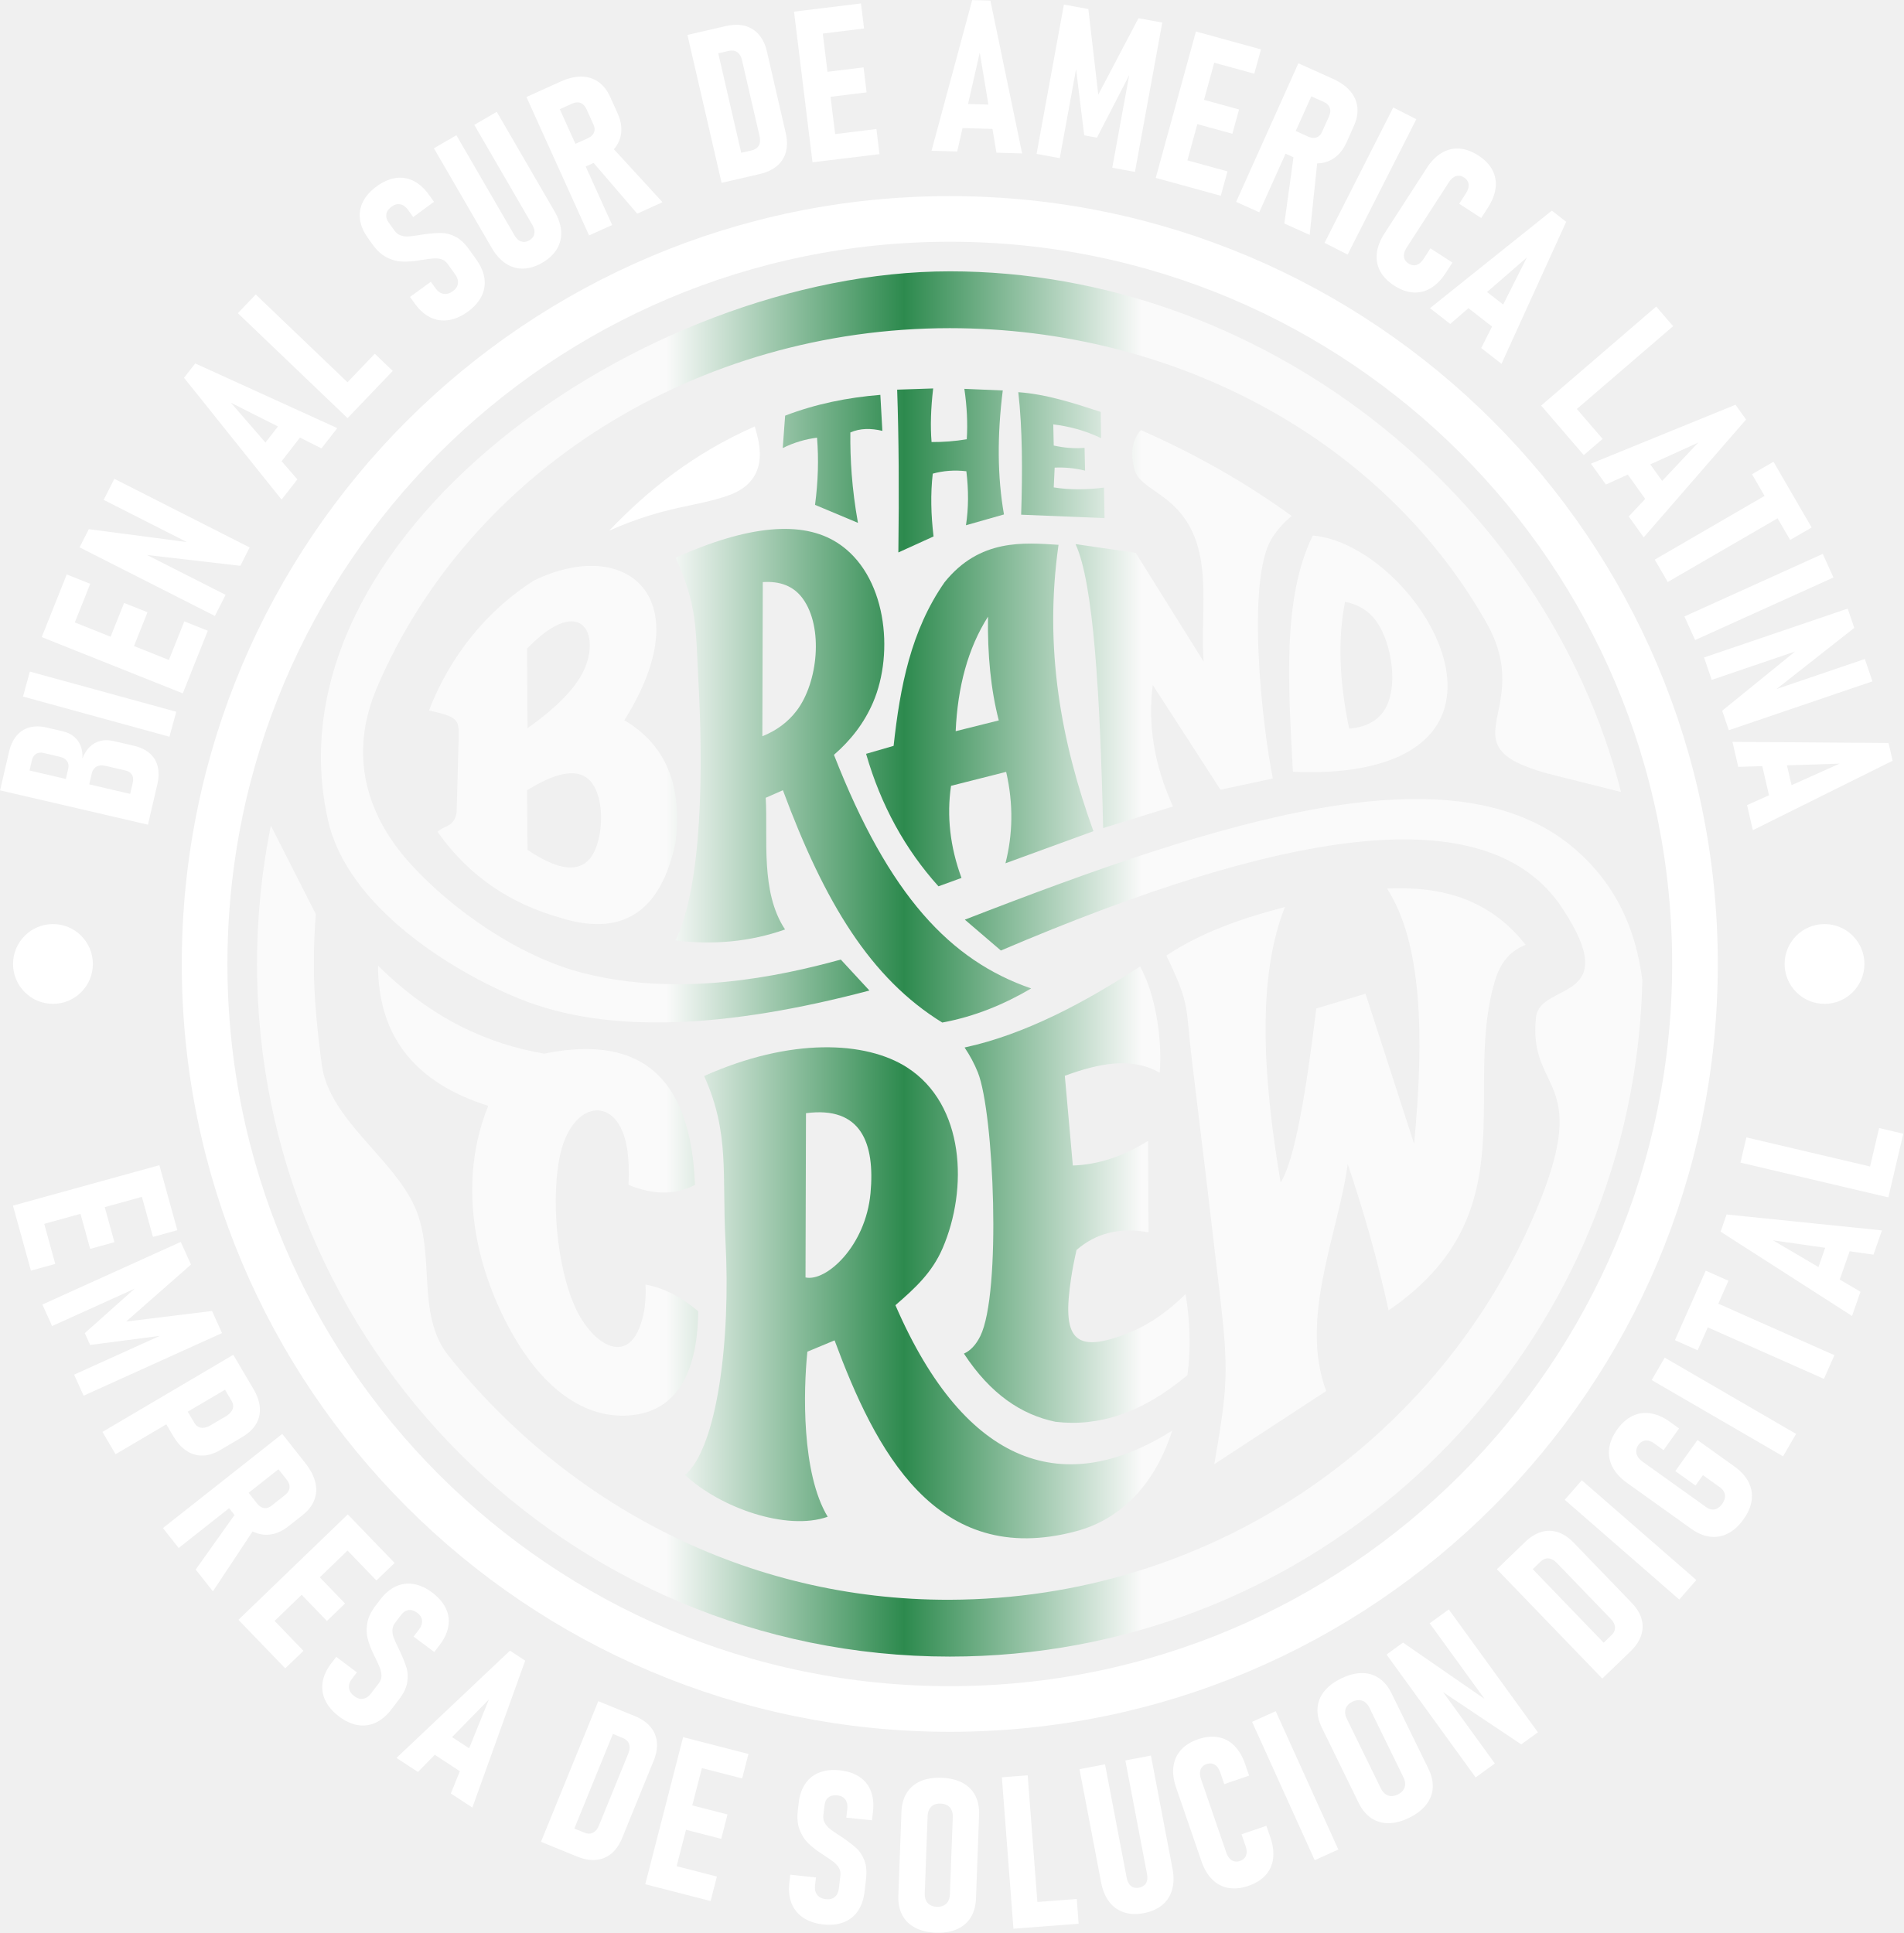
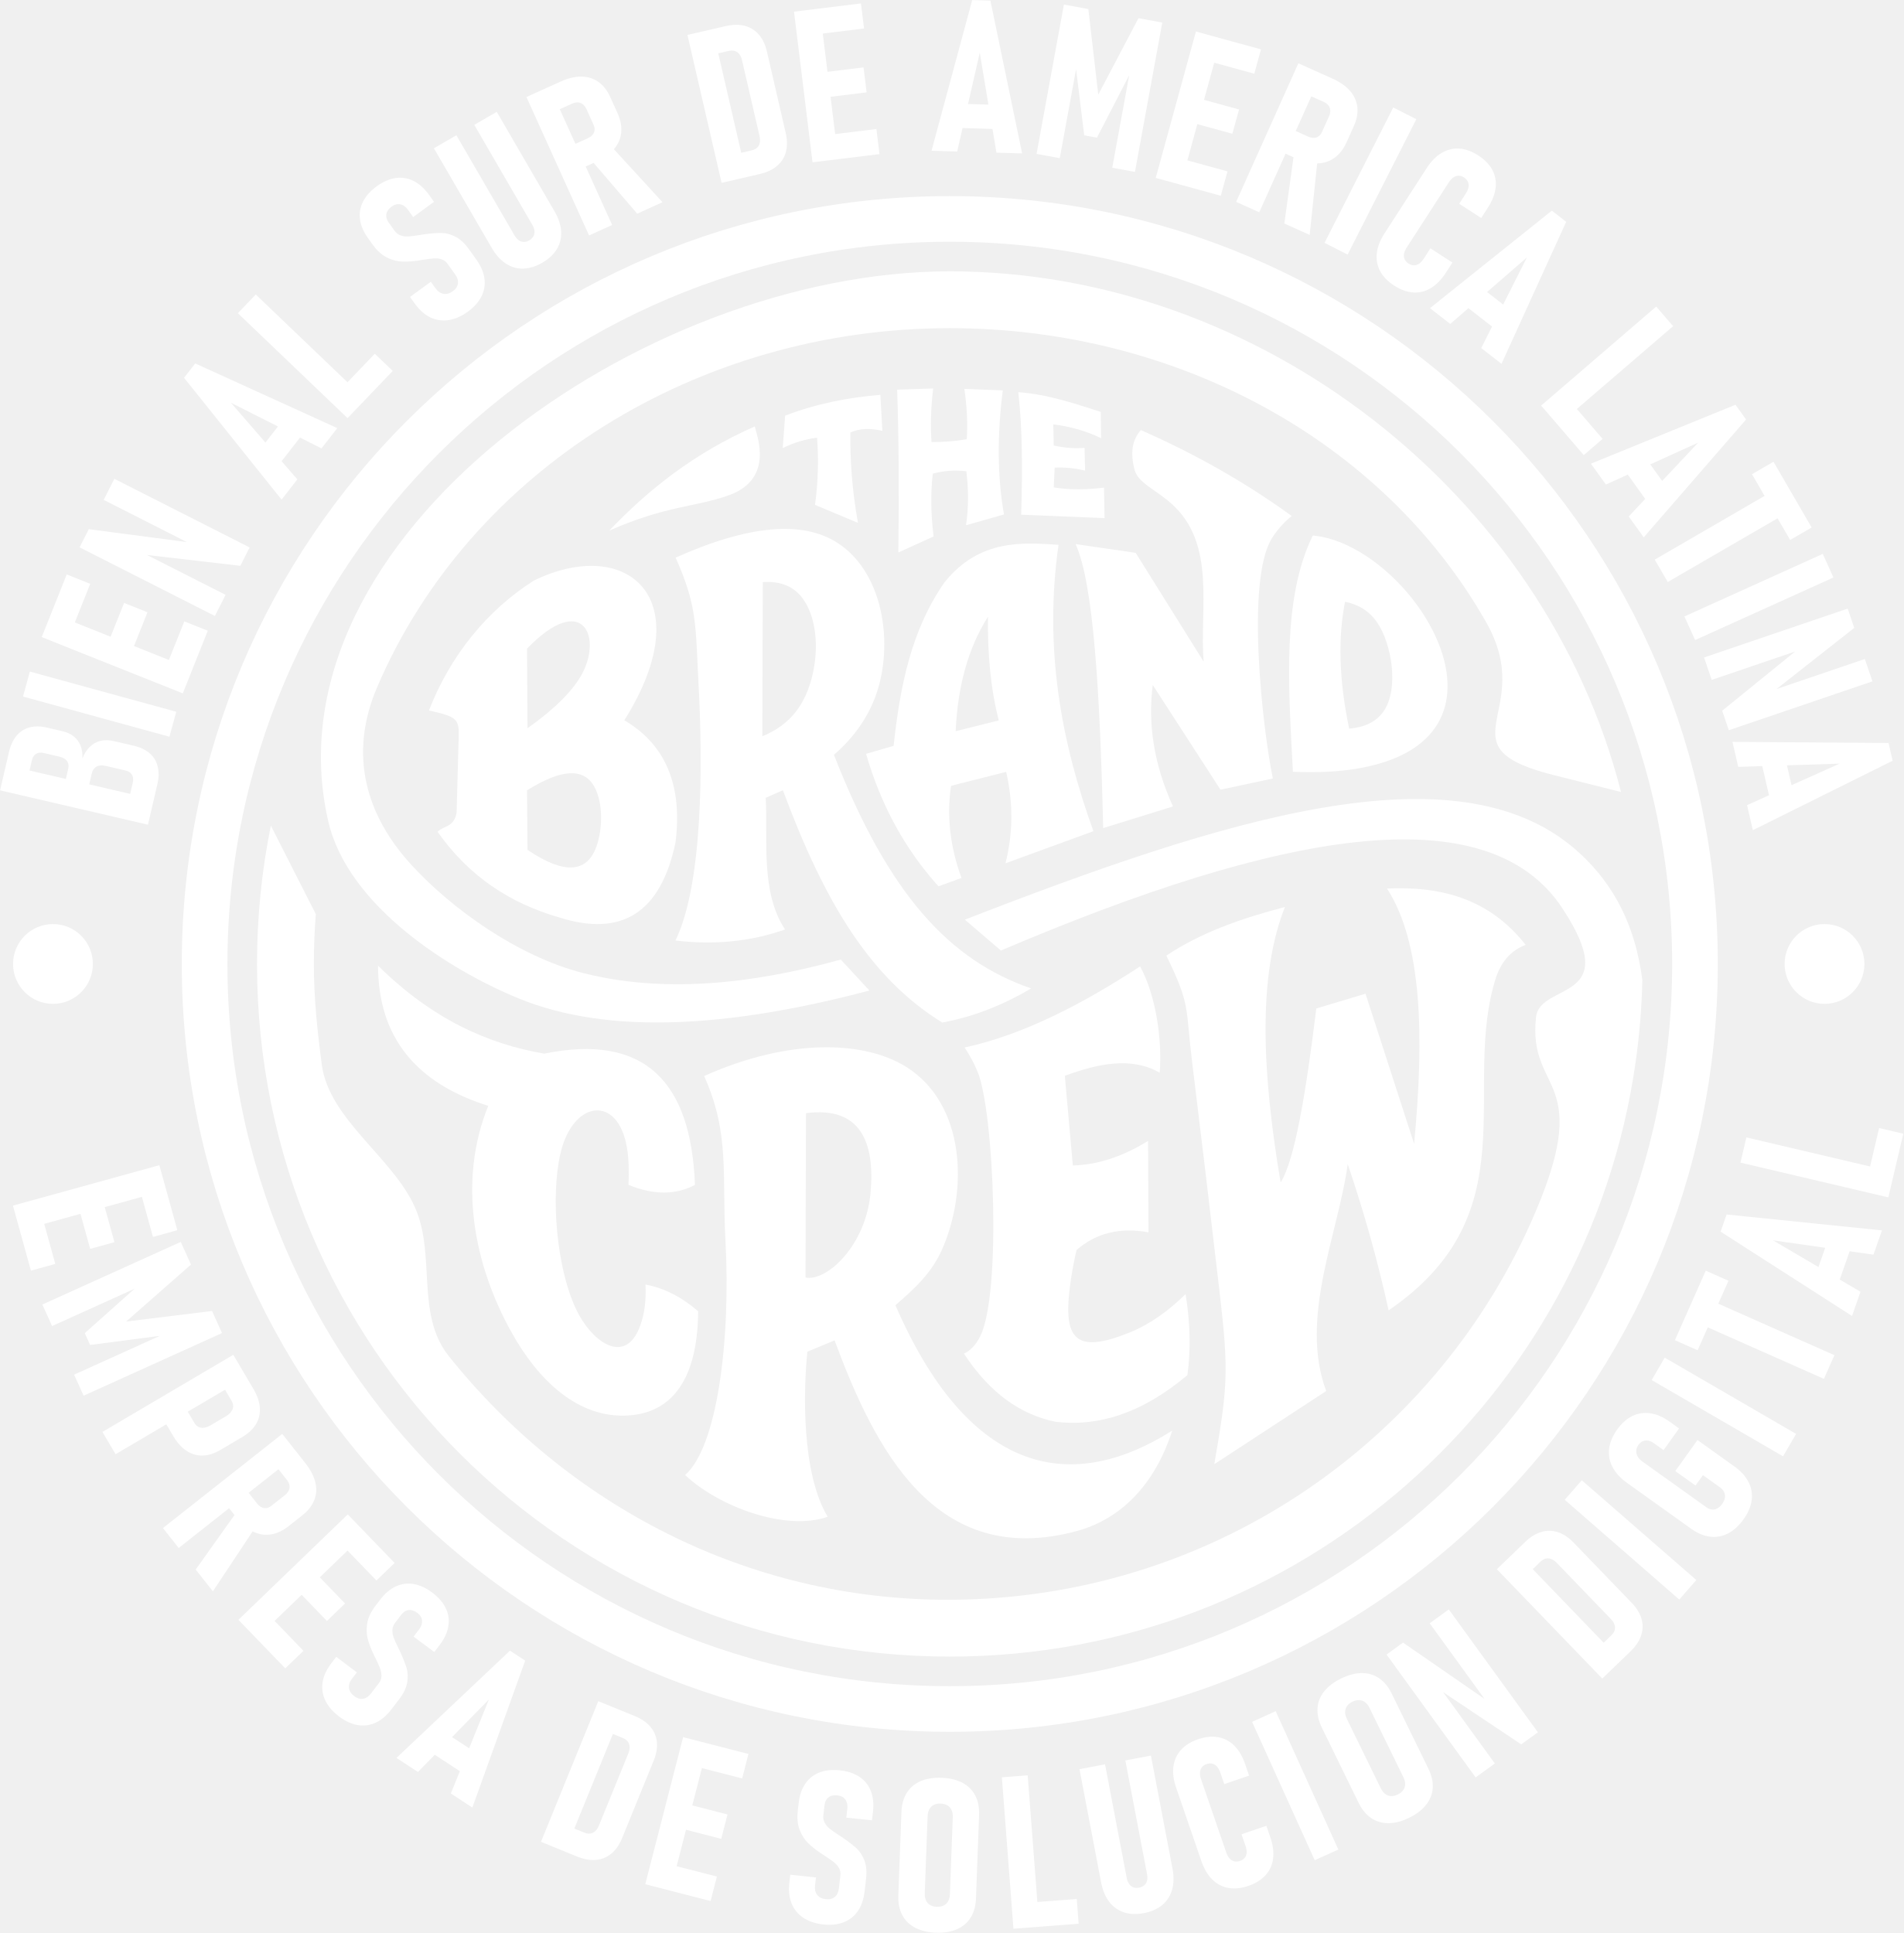
<svg xmlns="http://www.w3.org/2000/svg" xml:space="preserve" width="56.489mm" height="57.382mm" version="1.1" style="shape-rendering:geometricPrecision; text-rendering:geometricPrecision; image-rendering:optimizeQuality; fill-rule:evenodd; clip-rule:evenodd" viewBox="0 0 5660.02 5749.45">
  <defs>
    <style type="text/css">
   
    .str0 {stroke:white;stroke-width:135.74;stroke-miterlimit:22.926}
    .fil2 {fill:none}
-     .fil0 {fill:url(#shimmer)}
+     .fil0 {fill:white}
    .fil1 {fill:white}
    .fil3 {fill:white;fill-rule:nonzero}
   
  </style>
-     <linearGradient id="shimmer" x1="0%" y1="0%" x2="100%" y2="0%" gradientUnits="userSpaceOnUse">
-       <stop offset="0%" stop-color="#fafafa" />
-       <stop offset="35%" stop-color="#fafafa" />
-       <stop offset="47.5%" stop-color="#2d8a4e" />
-       <stop offset="60%" stop-color="#fafafa" />
-       <stop offset="100%" stop-color="#fafafa" />
-       <animate attributeName="x1" from="-100%" to="100%" dur="2.5s" repeatCount="indefinite" />
-       <animate attributeName="x2" from="0%" to="200%" dur="2.5s" repeatCount="indefinite" />
-     </linearGradient>
  </defs>
  <g id="Capa_x0020_1">
    <path class="fil0" d="M1275.58 2113.31c63.29,-163.5 173.47,-298.58 312.23,-386.6 275.13,-133.76 498.29,50.02 268.82,415.63 121.19,71.33 173.65,191.17 152.25,363.12 -43.73,209.18 -159.64,282.49 -345.96,223.3 -144.26,-41.45 -267.71,-121.05 -361.67,-254.75 18.87,-18.87 48.63,-12.87 56.6,-56.61 1.7,-62.25 3.41,-124.5 5.1,-186.75 2.42,-89.76 12.17,-95.71 -87.37,-117.35zm291.72 -184.13l1.37 236.8c46.33,-32.82 118.35,-88.47 156.68,-151.71 69.1,-114.01 11.64,-260.28 -158.05,-85.1zm0 421.52l1.37 177.13c107.67,72.65 175.82,69.64 204.58,-8.78 18.84,-51.34 20.96,-130.25 -5.67,-178.84 -30.54,-55.69 -95.53,-55.11 -200.28,10.49z" />
    <path class="fil0" d="M2009.08 1658.59c65.08,144.62 58.98,203.77 67.99,370.49 13.48,249.07 12.96,601.29 -68.39,768.33 113.3,13.55 222.16,3.82 325.89,-32.85 -73.97,-111.47 -50.61,-270.61 -57.5,-391.62l51.1 -22.56c124.36,335.05 260.6,559.35 473.91,691.06 97.37,-18 184.1,-54.23 264.45,-101.43 -240.11,-82.86 -422.71,-275.25 -586.56,-694.9 49.72,-43 89.52,-93.87 116.05,-155.23 64.65,-149.45 39.94,-381.84 -105.86,-475.39 -103.78,-66.61 -263.18,-53.3 -481.07,44.1zm259.25 72.77l-1.3 458.55c42.12,-16.87 76.34,-42.17 102.22,-76.31 63.03,-83.1 80.57,-248.07 17.56,-333.81 -27.15,-36.93 -67.38,-51.83 -118.48,-48.42z" />
    <path class="fil0" d="M2575.55 2242.16l81.87 -23.73c19.07,-175.26 51.46,-343.08 151.48,-486.52 104.68,-130.55 236.35,-117.87 338.96,-111.42 -43.97,308.3 8.08,586.79 103.75,851.74l-261.54 95.48c21.69,-85.38 24.08,-175.59 2.07,-271.91l-163.97 41.51c-13.07,89.53 -3.11,180.83 31.13,274l-68.49 24.91c-98.77,-109.72 -171.09,-240.63 -215.26,-394.05zm266.43 -67.32l128.2 -32.05c-23.65,-91.52 -33.74,-194.93 -32.05,-308.62 -59.7,94.04 -90.28,208.64 -96.15,340.68z" />
    <path class="fil0" d="M3198.46 1618.38l178.86 25.94 202.08 323.6c-12.7,-157.32 38.52,-350.62 -95.97,-470.04 -48.24,-42.82 -98.32,-60.86 -109.43,-100.24 -12.98,-49.25 -7.74,-89.17 18.69,-118.37 160.9,70.66 310.76,155.39 448.57,255.44 -22.8,18.53 -42.09,40.14 -57.96,64.73 -79.7,123.55 -28.51,569.05 1.89,716.11l-155.75 33.24 -201.44 -311.51c-14.62,115.12 2.84,235.16 60.23,361.35l-207.67 64.38c-9.1,-398 -28.64,-729.33 -82.08,-844.62z" />
    <path class="fil0" d="M3904 1592.8c290.76,26 659.59,597.67 139.51,692 -56.95,10.32 -123.15,13.92 -198.68,10.7 -13.4,-256.33 -32.25,-516.25 59.17,-702.7zm95.88 197.02c-20.55,104.69 -19.06,228.33 12.31,377.52 44.14,-3.98 79.32,-19.26 101.66,-50.69 47.27,-66.54 25.18,-200.9 -18,-264.5 -25.31,-37.26 -58.7,-54.58 -95.98,-62.33z" />
    <path class="fil0" d="M2334.85 1236.29c91.08,-34.96 185.81,-54.03 283.14,-61.86l5.95 107.08c-33.62,-7.96 -65.71,-8.15 -95.18,4.76 -0.8,79.18 4.2,165.64 22.6,268.87l-127.61 -53.46c9.31,-70.29 11.05,-136.8 5.95,-199.87 -34.11,4.33 -67.9,14.01 -102.01,30.86l7.14 -96.37z" />
    <path class="fil0" d="M2667.96 1158.96l107.08 -3.57c-6.86,58.41 -8.64,111.76 -4.76,159.42 34.58,0.19 69.44,-2.37 104.69,-8.33 3.08,-47.53 0.5,-97.58 -7.14,-149.9l114.21 4.76c-16.83,133.74 -16.14,256.97 3.57,368.81l-113.02 32.12c7.82,-50.36 8,-103.97 1.19,-160.61 -36.12,-4.15 -69.25,-1.37 -99.94,7.14 -6.91,60.08 -5.33,122.56 2.37,186.79l-104.68 47.58c2.38,-179.3 1.34,-341.43 -3.58,-484.22z" />
    <path class="fil0" d="M3028.27 1166.48c83.47,5.89 165.25,32.68 245.07,58.67l1.21 78.15c-48.3,-23.21 -95.59,-35.25 -142.3,-41.05l1.36 62.94c30.56,6.74 61.12,9.48 91.68,6.84l1.53 67.79c-31.69,-7.68 -60.14,-10.19 -90.47,-8.97l-2.75 58.84c47.35,7.69 97.43,7.2 149.54,0.6l1.57 90.75 -248.01 -10.17c4.17,-129.62 4,-254.2 -8.46,-364.4z" />
    <path class="fil0" d="M1124.21 2872.25c162.03,159.99 327.3,232.93 494.2,261.68 300.49,-61.26 436.88,85.33 448.21,390.37 -55.11,29.23 -120.12,31.47 -197.6,0 1.93,-41.77 0.62,-78.39 -4.34,-109.17 -25.9,-160.49 -161.61,-143.96 -198.2,16.45 -29.15,127.8 -11.35,335.53 44.29,457.45 50.62,110.88 164.29,185.84 201.85,24.17 6.2,-26.74 8.46,-57.66 6.99,-92.5 55.41,10.51 107.61,37.05 156.64,79.52 -1.04,142.35 -40.45,299.99 -208.91,310 -147.62,8.77 -265.98,-103.27 -346.27,-247.5 -114.04,-204.91 -158.96,-451.91 -69.15,-673.58 -214.34,-67.31 -327.21,-203.79 -327.72,-416.89z" />
    <path class="fil0" d="M2093.96 3200.47c76.86,170.8 52.79,293.73 63.43,490.61 15.89,294.16 -24.15,613.04 -120.1,696.2 103.69,96.84 301.57,167.44 424.07,124.13 -78.25,-129.83 -72.32,-375.48 -60.41,-491.03l80.89 -33.63c120,323.31 299.73,680.08 718.85,567.55 132.6,-35.6 233.55,-138.25 285.29,-299.21 -317.21,200.81 -613.27,111.72 -823.19,-372.95 58.71,-50.79 108.89,-96.7 140.21,-169.14 76.31,-176.51 66.6,-427.56 -105.58,-538.04 -122.57,-78.64 -346.13,-89.54 -603.46,25.5zm302.84 110.58l-1.39 488.56c61.52,13.51 178.83,-92.99 193.34,-250.78 13.68,-148.98 -28.04,-259.51 -191.95,-237.78z" />
    <path class="fil0" d="M2868.45 3115.64c180.49,-38.82 359.41,-135.1 521.92,-241.15 45.69,82.92 66.25,213.72 58.37,316.12 -83.06,-47.53 -180.67,-28.16 -282.16,9.17l23.82 266.85c74.56,-2.22 149.1,-26.74 223.66,-73.18l1.38 271.99c-84.14,-15.46 -155.63,1.61 -214,52.47 -7.02,30.78 -12.58,59.51 -16.52,85.98 -25.47,170.92 2.28,229.19 173.92,159.64 60.04,-24.32 115.28,-63.61 166.82,-114.46 14.12,86.49 15.56,166.64 5.47,241.02 -134.7,113.47 -265.25,154.17 -392.57,138.77 -101.05,-20.97 -193.13,-82.29 -272.06,-202.68 18.96,-8.68 35.42,-25.3 48.69,-52.1 63.12,-127.44 40.71,-664.4 -7.19,-784.22 -10.52,-26.28 -23.85,-50.96 -39.54,-74.22z" />
    <path class="fil0" d="M3468.49 2842.38c103.08,-69.06 224.7,-111.25 352.63,-144.61 -81.66,205.45 -67.71,494.56 -12.81,819.47 41.82,-66.02 75.5,-266.43 106.1,-517.66l146.33 -43.9 144.5 446.31c31.01,-322.92 23.21,-598.94 -80.48,-759.1 159.3,-7.37 303.46,29.02 412.29,167.55 -40.05,14.78 -70.16,45.2 -87.72,95.24 -106.65,330.6 103.67,702.33 -319.94,991.8 -32.13,-146.9 -72.95,-291.87 -121.58,-435.11 -26.82,203.07 -145.14,457.36 -63.99,675.07l-332.74 217.56c40.06,-231.74 43.08,-275.97 15.96,-509.85 -28.95,-249.6 -55.92,-475.33 -81.79,-685.2 -20.39,-165.39 -3.74,-167.76 -76.77,-317.56z" />
    <path class="fil0" d="M4884.01 2915.23c-1.89,82.71 -8.67,164.22 -20.03,244.24 -141.94,999.35 -1000.95,1767.85 -2039.51,1767.85 -1137.8,0 -2060.15,-922.35 -2060.15,-2060.15 0,-140.93 14.19,-278.52 41.14,-411.49l133.62 263.16 0.03 0.03c-3.82,48.93 -5.76,98.39 -5.76,148.3 0,102.16 10.59,202.07 23.7,300.19 21.59,161.71 210.9,275.49 276.78,423.28 63.23,141.86 1.46,318.42 100.4,442.4 351.15,440 885.05,727.22 1490.25,725.26 768.25,-2.48 1429.54,-459.19 1725.53,-1116.42 200.49,-445.27 -8.32,-383.18 17.92,-616.76 11.8,-105.21 263.5,-42.2 78.22,-323.62 -225.19,-341.97 -846.31,-225.3 -1669.7,125.73l-107.19 -91.83c769.8,-298.93 1458.31,-518.34 1815.64,-209.06 119.26,104.35 178.7,232.75 199.12,388.91z" />
    <path class="fil0" d="M2824.48 807.02c919.16,0 1768.65,658.3 1996.11,1548.64l-188.96 -47.43c-357.6,-86.46 -57.99,-185.46 -211.59,-456.61 -307.75,-543.27 -924.88,-875.56 -1595.56,-875.56 -749.58,0 -1427.24,422.47 -1703.18,1068.43 -86.59,202.7 -30.66,382.2 100.51,526.21 121.31,133.19 319.62,274.56 513.16,323.72 286.52,72.77 582.62,10.04 765.4,-40.34l85.06 92.14c-421.98,111.48 -777.59,131.44 -1040.97,24.3 -202.42,-82.35 -510.34,-273.84 -568.6,-529.04 -191.27,-837.85 933.53,-1634.45 1848.63,-1634.45z" />
    <path class="fil1" d="M2244.57 1268.38c-180.22,79.34 -316.56,187.95 -432.88,309.89 169.74,-75.01 258.3,-70.04 356.26,-105.42 136.79,-49.35 81.21,-180.85 76.62,-204.47z" />
    <circle class="fil2 str0" cx="2824.48" cy="2867.17" r="2216.03" />
    <path class="fil3" d="M379.54 2393.6l15.31 -65.89c2.15,-9.3 1.36,-17.1 -2.42,-23.32 -3.76,-6.32 -10.08,-10.5 -18.96,-12.56l-58.98 -13.71c-7.22,-1.67 -13.69,-1.98 -19.41,-0.8 -5.69,1.06 -10.43,3.67 -14.2,7.69 -3.87,4.01 -6.48,9.17 -7.99,15.67l-15.03 64.66 -69.52 -16.15 14.62 -62.9c2.06,-8.88 0.75,-16.36 -3.68,-22.61 -4.53,-6.28 -12,-10.63 -22.54,-13.08l-47.19 -10.97c-8.79,-2.03 -16.28,-1.16 -22.39,2.64 -6.11,3.81 -10.15,9.95 -12.16,18.63l-14.69 63.2 -70.12 -16.29 16.43 -70.75c4.59,-19.73 12.02,-35.85 22.34,-48.37 10.31,-12.51 23.24,-20.83 38.48,-25.03 15.33,-4.16 32.62,-4.06 51.72,0.38l47.21 10.96c13.32,3.1 24.5,8.42 33.45,15.83 9.07,7.33 15.73,16.6 20,27.72 4.39,11.14 6.05,23.62 5.19,37.67 5.37,-14.21 12.63,-25.8 21.74,-34.57 9.04,-8.9 19.66,-14.82 31.7,-17.91 12.11,-2.95 25.27,-2.83 39.63,0.51l59.9 13.92c19.32,4.49 35,11.93 47.06,22.36 12.05,10.42 20.01,23.49 23.88,39.18 3.87,15.7 3.59,33.29 -0.97,52.91l-17.97 77.35 -70.45 -16.37zm-379.33 -42.84l17.49 -75.29 439.79 102.18 -17.49 75.3 -439.79 -102.19z" />
    <polygon id="_1" class="fil3" points="524.2,2117.05 503.83,2191.29 68.42,2071.78 88.8,1997.55 " />
    <path id="_2" class="fil3" d="M124.12 1894.96l28.54 -71.5 419.44 167.39 -28.53 71.5 -419.45 -167.39zm362.28 107.81l61.7 -154.62 69.83 27.86 -61.7 154.61 -69.83 -27.85zm-173.33 -69.18l55.96 -140.24 69.53 27.74 -55.96 140.24 -69.53 -27.74zm-176.29 -70.35l61.7 -154.62 69.83 27.86 -61.7 154.61 -69.83 -27.85z" />
    <polygon id="_3" class="fil3" points="236.66,1627.96 264.06,1573.97 580.74,1615.61 587.72,1628.55 308.29,1486.78 340.06,1424.18 742.41,1628.32 714.73,1682.89 414.09,1648.07 406.67,1635.27 670.88,1769.32 639.02,1832.1 " />
    <path id="_4" class="fil3" d="M547.31 1123.66l33.22 -42.66 422.45 192.36 -46.97 60.33 -269.35 -135.8 197.63 227.92 -46.9 60.24 -290.08 -362.38zm222.9 217.2l75.56 -97.05 56.81 44.23 -75.56 97.06 -56.81 -44.24z" />
    <path id="_5" class="fil3" d="M707.35 931.53l53.22 -55.62 326.21 312.15 -53.21 55.62 -326.22 -312.15zm294.67 238.23l112.53 -117.6 53.39 51.1 -112.53 117.6 -53.39 -51.1z" />
    <path id="_6" class="fil3" d="M1390.5 927.52c-19.23,13.77 -38.28,21.93 -57.21,24.66 -18.92,2.72 -36.93,-0.04 -53.95,-8.33 -16.93,-8.35 -32.31,-21.99 -45.89,-40.95l-14.14 -19.75 61.96 -45.15 14.13 19.74c6.61,9.23 14.47,14.56 23.47,16.2 9.1,1.57 18.19,-1.02 27.41,-7.62 9.14,-6.54 14.27,-14.14 15.5,-22.96 1.21,-8.7 -1.41,-17.64 -7.9,-26.7l-22.96 -32.07c-4.88,-6.8 -10.91,-11.22 -18.28,-13.52 -7.38,-2.27 -15.24,-3.04 -23.86,-2.34 -8.55,0.64 -19.8,2.04 -33.65,4.39 -0.92,0.15 -1.78,0.25 -2.64,0.33 -0.85,0.09 -1.69,0.17 -2.63,0.31l-4.34 0.89c-18.56,2.86 -35.38,3.95 -50.32,3.3 -14.96,-0.5 -30.09,-4.67 -45.3,-12.43 -15.14,-7.66 -29.19,-20.56 -42.09,-38.59l-13.58 -18.97c-13.34,-18.62 -21.29,-37.18 -23.71,-55.68 -2.47,-18.57 0.67,-36.21 9.24,-53.03 8.56,-16.82 22.49,-32.14 41.63,-45.85 18.71,-13.4 37.28,-21.35 55.87,-23.97 18.51,-2.57 36.12,0.35 52.87,8.82 16.83,8.57 32.03,22.33 45.62,41.3l14.82 20.69 -61.78 45.4 -15 -20.95c-6.73,-9.39 -14.46,-15.07 -23.05,-16.88 -8.66,-1.88 -17.14,0.29 -25.77,6.46 -9.05,6.48 -14.46,13.87 -15.92,22.21 -1.53,8.41 0.66,16.75 6.7,25.2l17.53 24.49c4.94,6.89 11.01,11.54 18.28,14.04 7.25,2.49 14.86,3.45 22.75,3.01 7.99,-0.5 18.54,-1.79 31.8,-3.85 2.5,-0.51 5.03,-1 7.66,-1.33 2.72,-0.38 5.38,-0.84 8.11,-1.23 0.47,-0.07 0.93,-0.15 1.23,-0.1 0.38,-0.01 0.85,-0.08 1.32,-0.16 19.28,-2.59 35.45,-3.87 48.55,-3.6 13.13,0.12 26.8,3.76 41.05,10.9 14.19,7.05 27.69,19.55 40.47,37.4l21.92 30.61c13.58,18.96 21.71,37.78 24.25,56.45 2.54,18.65 -0.49,36.47 -8.98,53.38 -8.51,16.9 -22.2,32.19 -41.25,45.84z" />
    <path id="_7" class="fil3" d="M1612.5 781.56c-19.36,11.23 -38.33,16.97 -56.83,17.4 -18.56,0.34 -35.85,-4.71 -51.75,-15.22 -15.95,-10.59 -29.84,-26.08 -41.81,-46.71l-171.74 -295.96 66.85 -38.8 172.86 297.88c5.48,9.45 12.08,15.54 19.8,18.07 7.77,2.6 15.73,1.53 23.98,-3.26 8.44,-4.9 13.5,-11.39 15.09,-19.42 1.73,-8.01 -0.19,-16.81 -5.67,-26.26l-172.86 -297.88 66.86 -38.8 171.75 295.96c11.97,20.63 18.53,40.37 19.71,59.54 1.14,19.08 -3.14,36.64 -12.64,52.58 -9.56,15.85 -24.06,29.54 -43.59,40.87z" />
    <path id="_8" class="fil3" d="M1673.97 444.67l74.09 -33.52c6.09,-2.76 10.82,-6.18 14.27,-10.41 3.38,-4.09 5.32,-8.81 5.8,-13.92 0.43,-4.97 -0.63,-10.41 -3.17,-16.02l-20.76 -45.89c-2.8,-6.18 -6.4,-11.07 -10.68,-14.6 -4.38,-3.5 -9.29,-5.35 -14.72,-5.8 -5.5,-0.31 -11.23,0.89 -17.32,3.65l-74.1 33.52 -30.46 -67.33 69.85 -31.6c22.32,-10.09 42.87,-15.09 61.9,-14.96 19.07,0.21 35.95,5.39 50.6,15.63 14.69,10.35 26.44,25.29 35.32,44.9l21.75 48.1c9.14,20.2 12.81,39.38 11.01,57.52 -1.75,18.26 -8.85,34.73 -21.28,49.44 -12.43,14.7 -29.67,27.03 -51.79,37.04l-69.85 31.59 -30.46 -67.34zm-108.45 -156.13l68.69 -31.07 186.21 411.67 -68.69 31.08 -186.21 -411.68zm190.23 184.89l58.35 -42.11 156.07 170.08 -75.26 34.05 -139.16 -162.02z" />
    <path id="_9" class="fil3" d="M2179.15 460.3l56.3 -13c10.03,-2.31 17.06,-7.2 21.13,-14.56 4.05,-7.46 4.75,-16.66 2.17,-27.82l-52.1 -225.75c-2.55,-11.06 -7.21,-19.02 -14.13,-23.95 -6.9,-4.94 -15.35,-6.14 -25.37,-3.83l-56.31 13 -16.61 -72.01 63.84 -14.74c20.97,-4.84 39.84,-5.18 56.5,-0.86 16.79,4.4 30.76,13.05 42.02,26 11.28,13.07 19.29,29.83 24.04,50.39l56.01 242.69c4.75,20.56 4.92,39.25 0.48,55.83 -4.42,16.69 -13.29,30.6 -26.48,41.81 -13.3,11.23 -30.36,19.3 -51.34,24.15l-63.54 14.66 -16.61 -72.01zm-134.82 -356.41l75.01 -17.31 101.53 439.94 -75.01 17.31 -101.53 -439.94z" />
    <path id="_10" class="fil3" d="M2361.24 34.65l76.4 -9.38 55.04 448.14 -76.41 9.38 -55.03 -448.14zm79.76 369.36l165.24 -20.29 9.16 74.62 -165.23 20.29 -9.17 -74.62zm-22.74 -185.23l149.76 -18.4 9.12 74.3 -149.75 18.4 -9.13 -74.3zm-23.13 -188.29l165.23 -20.29 9.16 74.51 -165.23 20.29 -9.16 -74.51z" />
    <path id="_11" class="fil3" d="M2891.17 0.22l54.06 1.6 94.36 454.48 -76.43 -2.25 -49.55 -297.54 -67.15 294.1 -76.3 -2.24 121.01 -448.14zm-43.58 308.16l122.95 3.63 -2.12 71.97 -122.95 -3.64 2.12 -71.96z" />
    <polygon id="_12" class="fil3" points="3385.56,54.18 3456.38,67.13 3375.1,511.26 3307.62,498.91 3364.37,188.81 3365.37,209.26 3262.13,409.41 3224.26,402.48 3197.48,184.78 3208.33,160.25 3151.57,470.35 3082.53,457.72 3163.81,13.59 3236.51,26.89 3266,281.62 " />
    <path id="_13" class="fil3" d="M3556.44 93.71l74.24 20.38 -119.51 435.4 -74.24 -20.38 119.51 -435.4zm-66.68 371.95l160.53 44.06 -19.9 72.5 -160.53 -44.07 19.9 -72.49zm49.4 -179.97l145.5 39.94 -19.82 72.18 -145.5 -39.94 19.82 -72.18zm50.21 -182.94l160.53 44.07 -19.87 72.39 -160.53 -44.07 19.87 -72.39z" />
    <path id="_14" class="fil3" d="M3815.93 372.92l74.2 33.32c6.09,2.74 11.79,4.01 17.24,3.79 5.31,-0.18 10.12,-1.85 14.27,-4.88 4.02,-2.97 7.38,-7.36 9.91,-12.98l20.63 -45.95c2.78,-6.19 4.05,-12.13 3.86,-17.67 -0.28,-5.6 -2.14,-10.5 -5.4,-14.87 -3.41,-4.33 -8.11,-7.83 -14.21,-10.57l-74.2 -33.31 30.28 -67.42 69.93 31.4c22.35,10.03 39.71,22.11 52.21,36.45 12.46,14.43 19.78,30.51 21.8,48.26 1.97,17.85 -1.42,36.56 -10.24,56.2l-21.63 48.16c-9.08,20.22 -21.01,35.68 -35.8,46.35 -14.83,10.77 -31.87,16.37 -51.12,16.8 -19.26,0.41 -39.91,-4.33 -62.06,-14.27l-69.94 -31.4 30.27 -67.42zm45.13 -184.66l68.78 30.88 -185.07 412.19 -68.77 -30.89 185.06 -412.18zm-12.5 264.98l70.2 15.82 -24.05 229.58 -75.35 -33.83 29.2 -211.57z" />
    <polygon id="_15" class="fil3" points="4007.55,757.18 3938.9,722.34 4143.18,319.71 4211.84,354.53 " />
    <path id="_16" class="fil3" d="M4145.98 849.43c-19.15,-12.36 -33.07,-26.78 -41.77,-43 -8.65,-16.32 -11.93,-34.1 -9.83,-53.19 2.09,-19.09 9.76,-38.76 22.93,-59.16l125.36 -194.09c13.13,-20.31 27.89,-35.38 44.45,-45.15 16.52,-9.77 34.08,-14.08 52.51,-12.91 18.43,1.16 37.23,8.02 56.38,20.39 19.15,12.36 33.13,26.69 41.87,43.06 8.73,16.38 12.01,34.15 9.77,53.27 -2.25,19.12 -9.96,38.88 -23.09,59.19l-19.73 30.55 -65.48 -42.28 19.74 -30.55c4.14,-6.42 6.73,-12.56 7.92,-18.5 1.08,-5.99 0.45,-11.45 -1.8,-16.56 -2.22,-4.97 -6.13,-9.27 -11.48,-12.72 -5.25,-3.39 -10.54,-5.16 -15.98,-5.15 -5.3,-0.01 -10.54,1.65 -15.63,5.06 -5.01,3.45 -9.57,8.34 -13.71,14.75l-125.37 194.1c-4.2,6.49 -6.77,12.65 -7.76,18.47 -0.94,5.95 -0.31,11.41 1.88,16.23 2.27,4.88 6.02,9.06 11.27,12.45 5.52,3.57 11.04,5.37 16.43,5.44 5.38,0.07 10.53,-1.65 15.49,-5.02 4.8,-3.34 9.4,-8.32 13.72,-15l19.67 -30.46 65.48 42.29 -19.68 30.46c-13.17,20.39 -28.01,35.55 -44.52,45.47 -16.5,9.92 -34.06,14.23 -52.57,13.01 -18.47,-1.32 -37.33,-8.08 -56.48,-20.45z" />
    <path id="_17" class="fil3" d="M4614.86 626.5l42.66 33.22 -192.36 422.45 -60.33 -46.97 135.8 -269.35 -227.92 197.63 -60.24 -46.9 362.38 -290.08zm-217.2 222.9l97.05 75.56 -44.23 56.81 -97.06 -75.56 44.24 -56.81z" />
    <path id="_18" class="fil3" d="M4925.27 911.81l50.22 58.35 -342.25 294.49 -50.22 -58.35 342.25 -294.49zm-265.61 270.24l106.16 123.38 -56.02 48.2 -106.16 -123.39 56.02 -48.19z" />
    <path id="_19" class="fil3" d="M5160.96 1203.83l31.48 43.98 -304.38 350.46 -44.51 -62.17 206.66 -219.71 -274.64 124.79 -44.45 -62.07 429.82 -175.27zm-271.54 152.07l71.61 100.01 -58.54 41.91 -71.61 -100.01 58.54 -41.91z" />
    <path id="_20" class="fil3" d="M5278.67 1456.89l38.64 66.59 -357.78 207.61 -38.64 -66.58 357.78 -207.62zm-4.68 -83.47l113.47 195.54 -63.93 37.09 -113.47 -195.54 63.93 -37.09z" />
    <polygon id="_21" class="fil3" points="5040.87,1903.71 5009.14,1833.58 5420.51,1647.5 5452.25,1717.64 " />
    <polygon id="_22" class="fil3" points="5494.67,1810.23 5514.17,1867.55 5263.17,2065.08 5249.03,2061.04 5545.67,1960.11 5568.27,2026.56 5141.14,2171.9 5121.43,2113.97 5356.35,1923.15 5370.69,1926.78 5090.21,2022.22 5067.53,1955.56 " />
    <path id="_23" class="fil3" d="M5616.14 2210.02l12.16 52.68 -415.71 206.52 -17.19 -74.51 275.26 -123.37 -301.51 9.62 -17.17 -74.39 464.17 3.44zm-309.13 35.98l27.66 119.84 -70.16 16.2 -27.66 -119.85 70.16 -16.19z" />
    <path class="fil3" d="M473.93 3465.71l20.5 74.2 -435.42 120.29 -20.5 -74.21 435.42 -120.28zm-353.86 133.17l44.33 160.47 -72.46 20.01 -44.33 -160.46 72.46 -20.02zm179.99 -49.72l40.21 145.54 -72.16 19.93 -40.21 -145.54 72.16 -19.93zm182.96 -50.54l44.33 160.46 -72.47 20.02 -44.33 -160.46 72.47 -20.02zm147.51 400.79l29.69 65.6 -411.54 186.27 -28.29 -62.5 287.29 -130.04 -16.23 12.48 -223.42 29.19 -15.92 -35.17 163.77 -146.06 26.34 -5.06 -287.29 130.04 -28.95 -63.96 411.52 -186.27 30.48 67.34 -192.77 169.42 255.3 -31.29zm-92.94 264.2l40.55 68.78c3.13,5.3 7.06,9.26 11.93,11.68 4.79,2.47 10.21,3.33 16.29,2.59 6.04,-0.61 12.44,-2.91 19.03,-6.78l45.76 -26.97c6.94,-4.1 12.32,-8.75 16.16,-13.72 3.69,-5.02 5.81,-10.2 6.05,-15.63 0.24,-5.43 -1.27,-10.95 -4.42,-16.48l-40.55 -68.78 63.67 -37.53 41.62 70.62c11.36,19.27 17.73,37.8 18.96,55.54 1.31,17.68 -2.44,34.07 -11.31,48.89 -8.96,14.88 -22.56,27.7 -40.92,38.53l-65.6 38.67c-18,10.61 -35.58,16.06 -52.53,16.32 -17.04,0.33 -33,-4.42 -47.75,-14.19 -14.74,-9.77 -27.81,-24.22 -39.08,-43.31l-41.62 -70.61 63.75 -37.59zm156.18 -133.9l39.09 66.31 -389.14 229.4 -39.09 -66.32 389.14 -229.39zm20.18 378.22l50.44 63.93c4.09,5.16 8.54,8.94 13.49,11.25 4.85,2.38 9.81,3.2 14.82,2.34 5.06,-0.76 10.04,-3.2 14.87,-7l39.54 -31.2c5.32,-4.21 9.26,-8.81 11.59,-13.89 2.4,-5 3.03,-10.21 2.07,-15.68 -1.02,-5.41 -3.57,-10.69 -7.64,-15.85l-50.45 -63.93 58.1 -45.85 47.55 60.26c15.11,19.15 24.89,38.04 29.36,56.54 4.47,18.49 3.44,36.18 -3.06,52.78 -6.5,16.75 -18.16,31.75 -35.05,45.09l-41.46 32.72c-17.39,13.73 -35.12,21.9 -53.24,24.6 -17.99,2.72 -35.69,-0.19 -53.02,-8.81 -17.26,-8.53 -33.39,-22.28 -48.36,-41.26l-47.55 -60.26 58.01 -45.79zm125.47 -142.94l46.78 59.27 -354.84 280.05 -46.77 -59.27 354.83 -280.05zm-133.6 229.33l54.83 46.54 -127.53 192.38 -51.17 -64.84 123.87 -174.08zm328.41 10.06l53.43 55.41 -325.18 313.56 -53.43 -55.42 325.18 -313.55zm-247.35 285.95l115.56 119.84 -54.12 52.18 -115.56 -119.84 54.12 -52.18zm134.42 -129.61l104.81 108.69 -53.9 51.96 -104.81 -108.69 53.9 -51.96zm136.63 -131.76l115.56 119.83 -54.12 52.19 -115.56 -119.83 54.12 -52.19zm-50.55 575.8c-18.69,-14.31 -32.13,-30.22 -40.27,-47.52 -8.11,-17.3 -10.64,-35.28 -7.69,-53.98 2.97,-18.7 11.53,-37.37 25.78,-55.98l14.7 -19.2 61.34 46.17 -14.7 19.2c-6.96,9.09 -9.86,18.1 -8.72,27.24 1.12,9.01 6.19,17.03 15.29,24 8.84,6.77 17.67,9.53 26.4,8.07 8.76,-1.31 16.55,-6.43 23.39,-15.36l23.98 -31.32c5.03,-6.56 7.56,-13.71 7.52,-21.34 0.04,-7.72 -1.54,-15.61 -4.64,-23.59 -3.19,-8.06 -7.88,-18.32 -14.1,-30.95 -0.4,-0.86 -0.74,-1.65 -1.07,-2.43 -0.4,-0.7 -0.73,-1.49 -1.14,-2.34l-2.04 -3.97c-8.15,-16.92 -14.16,-32.6 -17.9,-47.09 -3.82,-14.54 -4.15,-30.16 -1.25,-47.03 2.93,-16.72 11.17,-33.93 24.64,-51.51l14.19 -18.54c13.92,-18.19 29.44,-31.13 46.48,-38.92 16.98,-7.7 34.77,-9.98 53.35,-6.7 18.67,3.36 37.3,12.14 56.08,26.52 18.19,13.93 31.28,29.43 39.14,46.38 7.94,17.03 10.21,34.81 6.99,53.31 -3.22,18.51 -11.94,37.05 -26.19,55.67l-15.47 20.2 -61.54 -45.91 15.67 -20.46c7.02,-9.18 10.21,-18.23 9.51,-26.9 -0.71,-8.84 -5.28,-16.47 -13.62,-22.85 -8.92,-6.83 -17.55,-9.7 -26.05,-8.73 -8.49,0.98 -15.74,5.57 -22.06,13.82l-18.31 23.92c-5.16,6.74 -7.84,13.91 -8.11,21.57 -0.26,7.69 0.95,15.16 3.76,22.65 2.73,7.42 7.13,17.2 12.98,29.29 1.11,2.19 2.32,4.46 3.49,6.95 1.07,2.42 2.23,4.92 3.55,7.38 0.22,0.43 0.34,0.79 0.46,1.15 0.12,0.37 0.25,0.73 0.45,1.15 8.11,17.68 13.97,32.86 17.68,45.45 3.63,12.53 4.14,26.68 1.54,42.46 -2.68,15.71 -10.68,32.27 -24.03,49.71l-22.82 29.8c-14.25,18.61 -29.88,31.87 -46.99,39.75 -17.11,7.86 -35.03,10.17 -53.69,6.97 -18.65,-3.2 -37.35,-11.91 -55.97,-26.16zm509.16 -195.06l45.25 29.61 -157.09 437.04 -63.98 -41.86 113.21 -279.73 -210.99 215.74 -63.88 -41.79 337.48 -319.01zm-198.25 240.06l102.92 67.34 -39.48 60.33 -102.92 -67.34 39.48 -60.33zm365.78 279.37l53.51 21.8c9.63,3.93 18.2,3.98 25.8,0.21 7.46,-3.71 13.48,-10.88 17.75,-21.39l87.48 -214.66c4.28,-10.5 5,-19.83 2.24,-27.71 -2.81,-8.01 -9,-13.86 -18.6,-17.87l-53.5 -21.8 27.89 -68.45 60.68 24.73c19.93,8.13 35.5,18.83 46.73,31.99 11.14,13.13 17.64,28.37 19.38,45.46 1.71,17.17 -1.4,35.49 -9.37,55.03l-94.03 230.76c-7.97,19.54 -18.59,34.92 -31.77,45.91 -13.23,11.1 -28.49,17.36 -45.82,18.89 -17.24,1.56 -35.94,-1.7 -55.88,-9.83l-60.39 -24.61 27.88 -68.44zm95.16 -369.21l71.29 29.05 -170.47 418.33 -71.29 -29.06 170.47 -418.32zm252.23 106.98l74.56 19.18 -112.58 437.48 -74.55 -19.19 112.57 -437.47zm-60.77 373.17l161.23 41.49 -18.74 72.8 -161.23 -41.48 18.74 -72.81zm46.54 -180.84l146.23 37.63 -18.66 72.5 -146.23 -37.62 18.66 -72.51zm47.3 -183.82l161.22 41.49 -18.74 72.81 -161.22 -41.49 18.74 -72.81zm382.68 548.46c-23.39,-2.7 -43.09,-9.46 -58.95,-20.15 -15.84,-10.69 -27.23,-24.82 -34.29,-42.38 -7.04,-17.57 -9.27,-38 -6.58,-61.29l2.77 -24.02 76.34 8.18 -2.78 24.02c-1.31,11.38 0.82,20.59 6.5,27.86 5.58,7.14 14.05,11.44 25.43,12.75 11.05,1.27 20.06,-0.89 26.8,-6.62 6.84,-5.61 10.91,-14.01 12.19,-25.18l4.53 -39.19c0.94,-8.21 -0.55,-15.64 -4.5,-22.18 -3.92,-6.64 -9.33,-12.6 -16.08,-17.85 -6.86,-5.28 -16.15,-11.69 -27.97,-19.35 -0.78,-0.53 -1.48,-1.03 -2.17,-1.53 -0.7,-0.4 -1.38,-0.91 -2.17,-1.43l-3.79 -2.35c-15.67,-10.35 -28.88,-20.73 -39.52,-31.24 -10.74,-10.53 -19.04,-23.77 -25.2,-39.74 -6.07,-15.86 -7.82,-34.85 -5.28,-56.86l2.68 -23.18c2.63,-22.75 9.31,-41.83 19.94,-57.26 10.63,-15.31 24.72,-26.39 42.36,-33.11 17.74,-6.69 38.25,-8.71 61.74,-6 22.75,2.63 41.95,9.22 57.39,19.75 15.55,10.55 26.62,24.64 33.35,42.17 6.73,17.53 8.76,37.93 6.07,61.22l-2.92 25.28 -76.38 -7.85 2.96 -25.6c1.33,-11.48 -0.58,-20.88 -5.63,-27.97 -5.14,-7.21 -12.99,-11.43 -23.42,-12.63 -11.16,-1.28 -20.04,0.68 -26.83,5.87 -6.78,5.2 -10.66,12.87 -11.85,23.19l-3.46 29.92c-0.97,8.43 0.41,15.95 4.12,22.67 3.71,6.73 8.59,12.51 14.84,17.51 6.15,4.98 14.95,11.11 26.16,18.5 2.08,1.3 4.28,2.63 6.55,4.17 2.17,1.53 4.45,3.08 6.84,4.53 0.4,0.25 0.69,0.5 0.98,0.75 0.29,0.25 0.59,0.49 0.98,0.75 16.02,11.03 28.85,21.05 38.5,29.95 9.54,8.9 17.23,20.78 23.11,35.66 5.76,14.86 7.37,33.18 4.86,55l-4.3 37.28c-2.7,23.29 -9.31,42.69 -19.96,58.22 -10.65,15.52 -24.85,26.69 -42.5,33.53 -17.65,6.81 -38.17,8.94 -61.46,6.25zm335.84 24.7c-24.27,-0.9 -44.88,-5.92 -61.84,-14.93 -16.96,-9.01 -29.66,-21.57 -38.19,-37.69 -8.52,-16.24 -12.36,-35.48 -11.54,-57.84l9.2 -248.38c0.82,-22.35 6.08,-41.26 15.79,-56.93 9.71,-15.56 23.3,-27.14 40.87,-34.88 17.58,-7.62 38.51,-10.99 62.77,-10.09 24.16,0.89 44.78,5.8 61.74,14.7 16.96,9.01 29.76,21.57 38.28,37.81 8.41,16.33 12.27,35.58 11.44,57.93l-9.2 248.38c-0.82,22.36 -6.09,41.26 -15.69,56.83 -9.69,15.45 -23.39,27.04 -40.97,34.77 -17.57,7.74 -38.51,11.21 -62.66,10.32zm2.86 -77.04c7.84,0.29 14.67,-0.94 20.4,-3.92 5.83,-2.87 10.35,-7.14 13.43,-12.87 3.08,-5.62 4.82,-12.67 5.12,-20.93l8.49 -229.1c0.3,-8.06 -0.93,-15 -3.58,-20.93 -2.65,-5.93 -6.83,-10.55 -12.43,-13.83 -5.5,-3.28 -12.22,-5.12 -20.06,-5.41 -7.96,-0.3 -14.69,1.05 -20.42,3.92 -5.73,2.86 -10.13,7.15 -13.22,12.88 -3.07,5.72 -4.81,12.55 -5.11,20.6l-8.48 229.11c-0.31,8.26 0.92,15.41 3.56,21.24 2.66,5.93 6.72,10.54 12.22,13.82 5.5,3.4 12.12,5.12 20.08,5.42zm193.49 -385.16l76.76 -5.86 34.37 450.41 -76.76 5.86 -34.37 -450.41zm60.36 374.31l162.3 -12.38 5.62 73.68 -162.3 12.38 -5.62 -73.68zm361.83 29.69c-21.87,4.17 -41.79,3.34 -59.4,-2.37 -17.62,-5.82 -32.28,-16.4 -43.81,-31.59 -11.54,-15.18 -19.54,-34.48 -23.99,-57.81l-64.18 -336.34 75.93 -14.49 64.58 338.42c2.06,10.83 6.36,18.65 12.83,23.68 6.36,5.04 14.31,6.55 23.59,4.78 9.58,-1.82 16.52,-6.18 20.79,-13.25 4.26,-7.07 5.27,-15.91 3.21,-26.73l-64.58 -338.42 76.03 -14.51 64.18 336.33c4.46,23.34 4.03,44.25 -1.21,62.63 -5.24,18.38 -14.96,33.62 -29.2,45.52 -14.38,11.81 -32.58,19.93 -54.77,24.16zm311.02 -81.12c-21.56,7.4 -41.39,9.41 -59.63,6.26 -18.19,-3.29 -34.19,-11.68 -47.89,-25.15 -13.72,-13.44 -24.48,-31.71 -32.34,-54.58l-75.16 -218.6c-7.87,-22.86 -10.61,-43.9 -8.08,-62.94 2.54,-19.03 10.03,-35.4 22.34,-49.17 12.41,-13.8 29.28,-24.42 50.84,-31.83 21.55,-7.41 41.49,-9.45 59.77,-6.2 18.38,3.22 34.28,11.65 48.01,25.2 13.65,13.59 24.41,31.87 32.27,54.73l11.82 34.4 -73.8 25.37 -11.82 -34.39c-2.47,-7.21 -5.66,-13.19 -9.65,-17.65 -3.94,-4.58 -8.66,-7.55 -14.04,-8.86 -5.38,-1.28 -11.07,-0.89 -17.19,1.21 -5.81,2 -10.48,5.06 -13.83,9.35 -3.39,4.19 -5.31,9.34 -5.69,15.42 -0.47,6.1 0.55,12.7 3.04,19.92l75.17 218.61c2.48,7.21 5.73,13.05 9.82,17.47 4,4.45 8.66,7.22 13.93,8.55 5.25,1.22 10.84,0.87 16.66,-1.13 6.32,-2.17 11.05,-5.36 14.43,-9.56 3.35,-4.29 5.31,-9.34 5.63,-15.27 0.4,-5.97 -0.76,-12.63 -3.32,-20.06l-11.82 -34.39 73.8 -25.38 11.82 34.4c7.9,22.95 10.61,43.89 8.21,62.99 -2.46,19.24 -9.82,35.67 -22.33,49.51 -12.44,13.7 -29.42,24.36 -50.97,31.77zm267.33 -108.02l-70.23 31.78 -186.27 -411.52 70.23 -31.79 186.27 411.54zm210.66 -94.47c-21.81,10.67 -42.35,15.97 -61.56,16.04 -19.21,0.06 -36.32,-5.02 -51.46,-15.21 -15.18,-10.29 -27.65,-25.44 -37.48,-45.54l-109.13 -223.31c-9.83,-20.1 -14.11,-39.25 -12.96,-57.63 1.22,-18.31 7.73,-34.94 19.57,-50.05 11.9,-15.02 28.76,-27.86 50.58,-38.53 21.72,-10.62 42.2,-16.02 61.37,-16.19 19.2,-0.06 36.42,4.98 51.59,15.27 15.13,10.43 27.61,25.57 37.44,45.67l109.13 223.31c9.83,20.1 14.1,39.26 13,57.5 -1.25,18.21 -7.86,34.88 -19.71,50 -11.84,15.11 -28.66,28.05 -50.38,38.67zm-33.85 -69.26c7.04,-3.45 12.49,-7.76 16.14,-13.09 3.79,-5.28 5.74,-11.18 5.76,-17.68 0.05,-6.4 -1.73,-13.44 -5.36,-20.87l-100.68 -205.97c-3.54,-7.23 -7.9,-12.77 -13.03,-16.75 -5.14,-3.99 -11,-6.08 -17.48,-6.32 -6.4,-0.3 -13.2,1.25 -20.25,4.7 -7.14,3.49 -12.45,7.86 -16.15,13.09 -3.7,5.22 -5.55,11.09 -5.56,17.58 -0.01,6.5 1.67,13.35 5.21,20.58l100.68 205.97c3.63,7.43 8.09,13.16 13.17,17.05 5.14,3.98 10.9,6.11 17.3,6.41 6.44,0.39 13.11,-1.21 20.25,-4.7zm-33.42 -416.25l49.03 -35.54 262.91 181.62 0.31 14.7 -183.99 -253.77 56.83 -41.2 264.97 365.45 -49.54 35.91 -251.66 -168.28 -0.76 -14.77 173.96 239.94 -57.09 41.39 -264.97 -365.45zm627.12 -17.34l41.59 -40.11c7.49,-7.22 11,-15.03 10.63,-23.52 -0.37,-8.33 -4.5,-16.72 -12.37,-24.9l-160.89 -166.86c-7.88,-8.16 -16.11,-12.59 -24.44,-13.27 -8.46,-0.68 -16.31,2.63 -23.87,9.77l-41.6 40.11 -51.3 -53.2 47.17 -45.49c15.49,-14.94 31.57,-24.84 48.15,-29.79 16.51,-4.88 33.08,-4.65 49.42,0.68 16.39,5.38 31.88,15.64 46.53,30.83l172.97 179.38c14.65,15.18 24.42,31.11 29.13,47.62 4.8,16.58 4.35,33.07 -1.27,49.55 -5.54,16.39 -16.1,32.17 -31.6,47.12l-46.94 45.26 -51.3 -53.19zm-299.13 -236.42l55.41 -53.43 313.56 325.18 -55.42 53.43 -313.55 -325.18zm593.18 32.07l-50.65 58.12 -340.58 -296.74 50.64 -58.12 340.59 296.74zm3.44 -416.33l109.98 78.63c19.16,13.7 33.12,29.16 41.8,46.18 8.69,17.02 11.89,34.97 9.43,53.93 -2.5,18.81 -10.45,37.76 -24.08,56.82 -13.88,19.41 -29.26,33.45 -46.2,42.18 -16.94,8.75 -34.79,12.01 -53.57,9.67 -18.7,-2.29 -37.33,-10.14 -56.05,-23.53l-190.55 -136.24c-19.75,-14.12 -34.12,-29.74 -43.23,-47.07 -9.12,-17.34 -12.52,-35.54 -10.28,-54.55 2.23,-19 10.16,-38.08 23.74,-57.07 13.38,-18.72 28.48,-32.17 45.34,-40.45 16.8,-8.19 34.61,-10.84 53.46,-8.05 19,2.77 38.01,11.01 57.24,24.77l28.3 20.23 -46.13 64.52 -28.3 -20.23c-5.94,-4.25 -11.72,-6.94 -17.51,-7.96 -5.64,-1.04 -11.02,-0.45 -16.06,1.68 -4.96,2.18 -9.22,5.79 -12.86,10.87 -3.95,5.53 -6.19,11.21 -6.56,17.21 -0.47,5.92 0.94,11.62 4.08,17.25 3.12,5.49 7.92,10.62 14.3,15.18l190.54 136.24c5.18,3.71 10.64,5.91 16.28,6.42 5.48,0.53 10.99,-0.62 16.14,-3.45 5.22,-2.93 10.03,-7.29 14.23,-13.17 4.32,-6.03 6.96,-12.09 8.01,-18.13 0.97,-6.08 0.19,-11.73 -2.31,-17.16 -2.57,-5.36 -6.7,-10.14 -12.65,-14.4l-50.29 -35.96 -22.08 30.89 -60.12 -42.98 65.99 -92.3zm293.24 -18.31l-38.71 66.67 -390.66 -226.78 38.7 -66.67 390.67 226.78zm-295.41 -331.46l31.21 -70.37 378.22 167.78 -31.22 70.37 -378.21 -167.78zm-64.94 52.74l91.72 -206.74 67.57 29.97 -91.72 206.75 -67.57 -29.98zm135.88 -322.81l17.84 -51.05 462 47.33 -25.24 72.16 -298.74 -42.58 260.17 152.89 -25.2 72.06 -390.83 -250.81zm280.7 134.67l40.61 -116.11 68.05 23.81 -40.6 116.1 -68.06 -23.8zm-221.61 -340.03l17.62 -74.94 439.73 103.4 -17.62 74.94 -439.73 -103.4zm375.04 55.63l37.26 -158.45 71.94 16.92 -37.25 158.44 -71.95 -16.91z" />
    <circle class="fil1" cx="157.51" cy="2867.17" r="118.66" />
    <circle class="fil1" cx="5425.74" cy="2867.17" r="118.66" />
  </g>
</svg>
